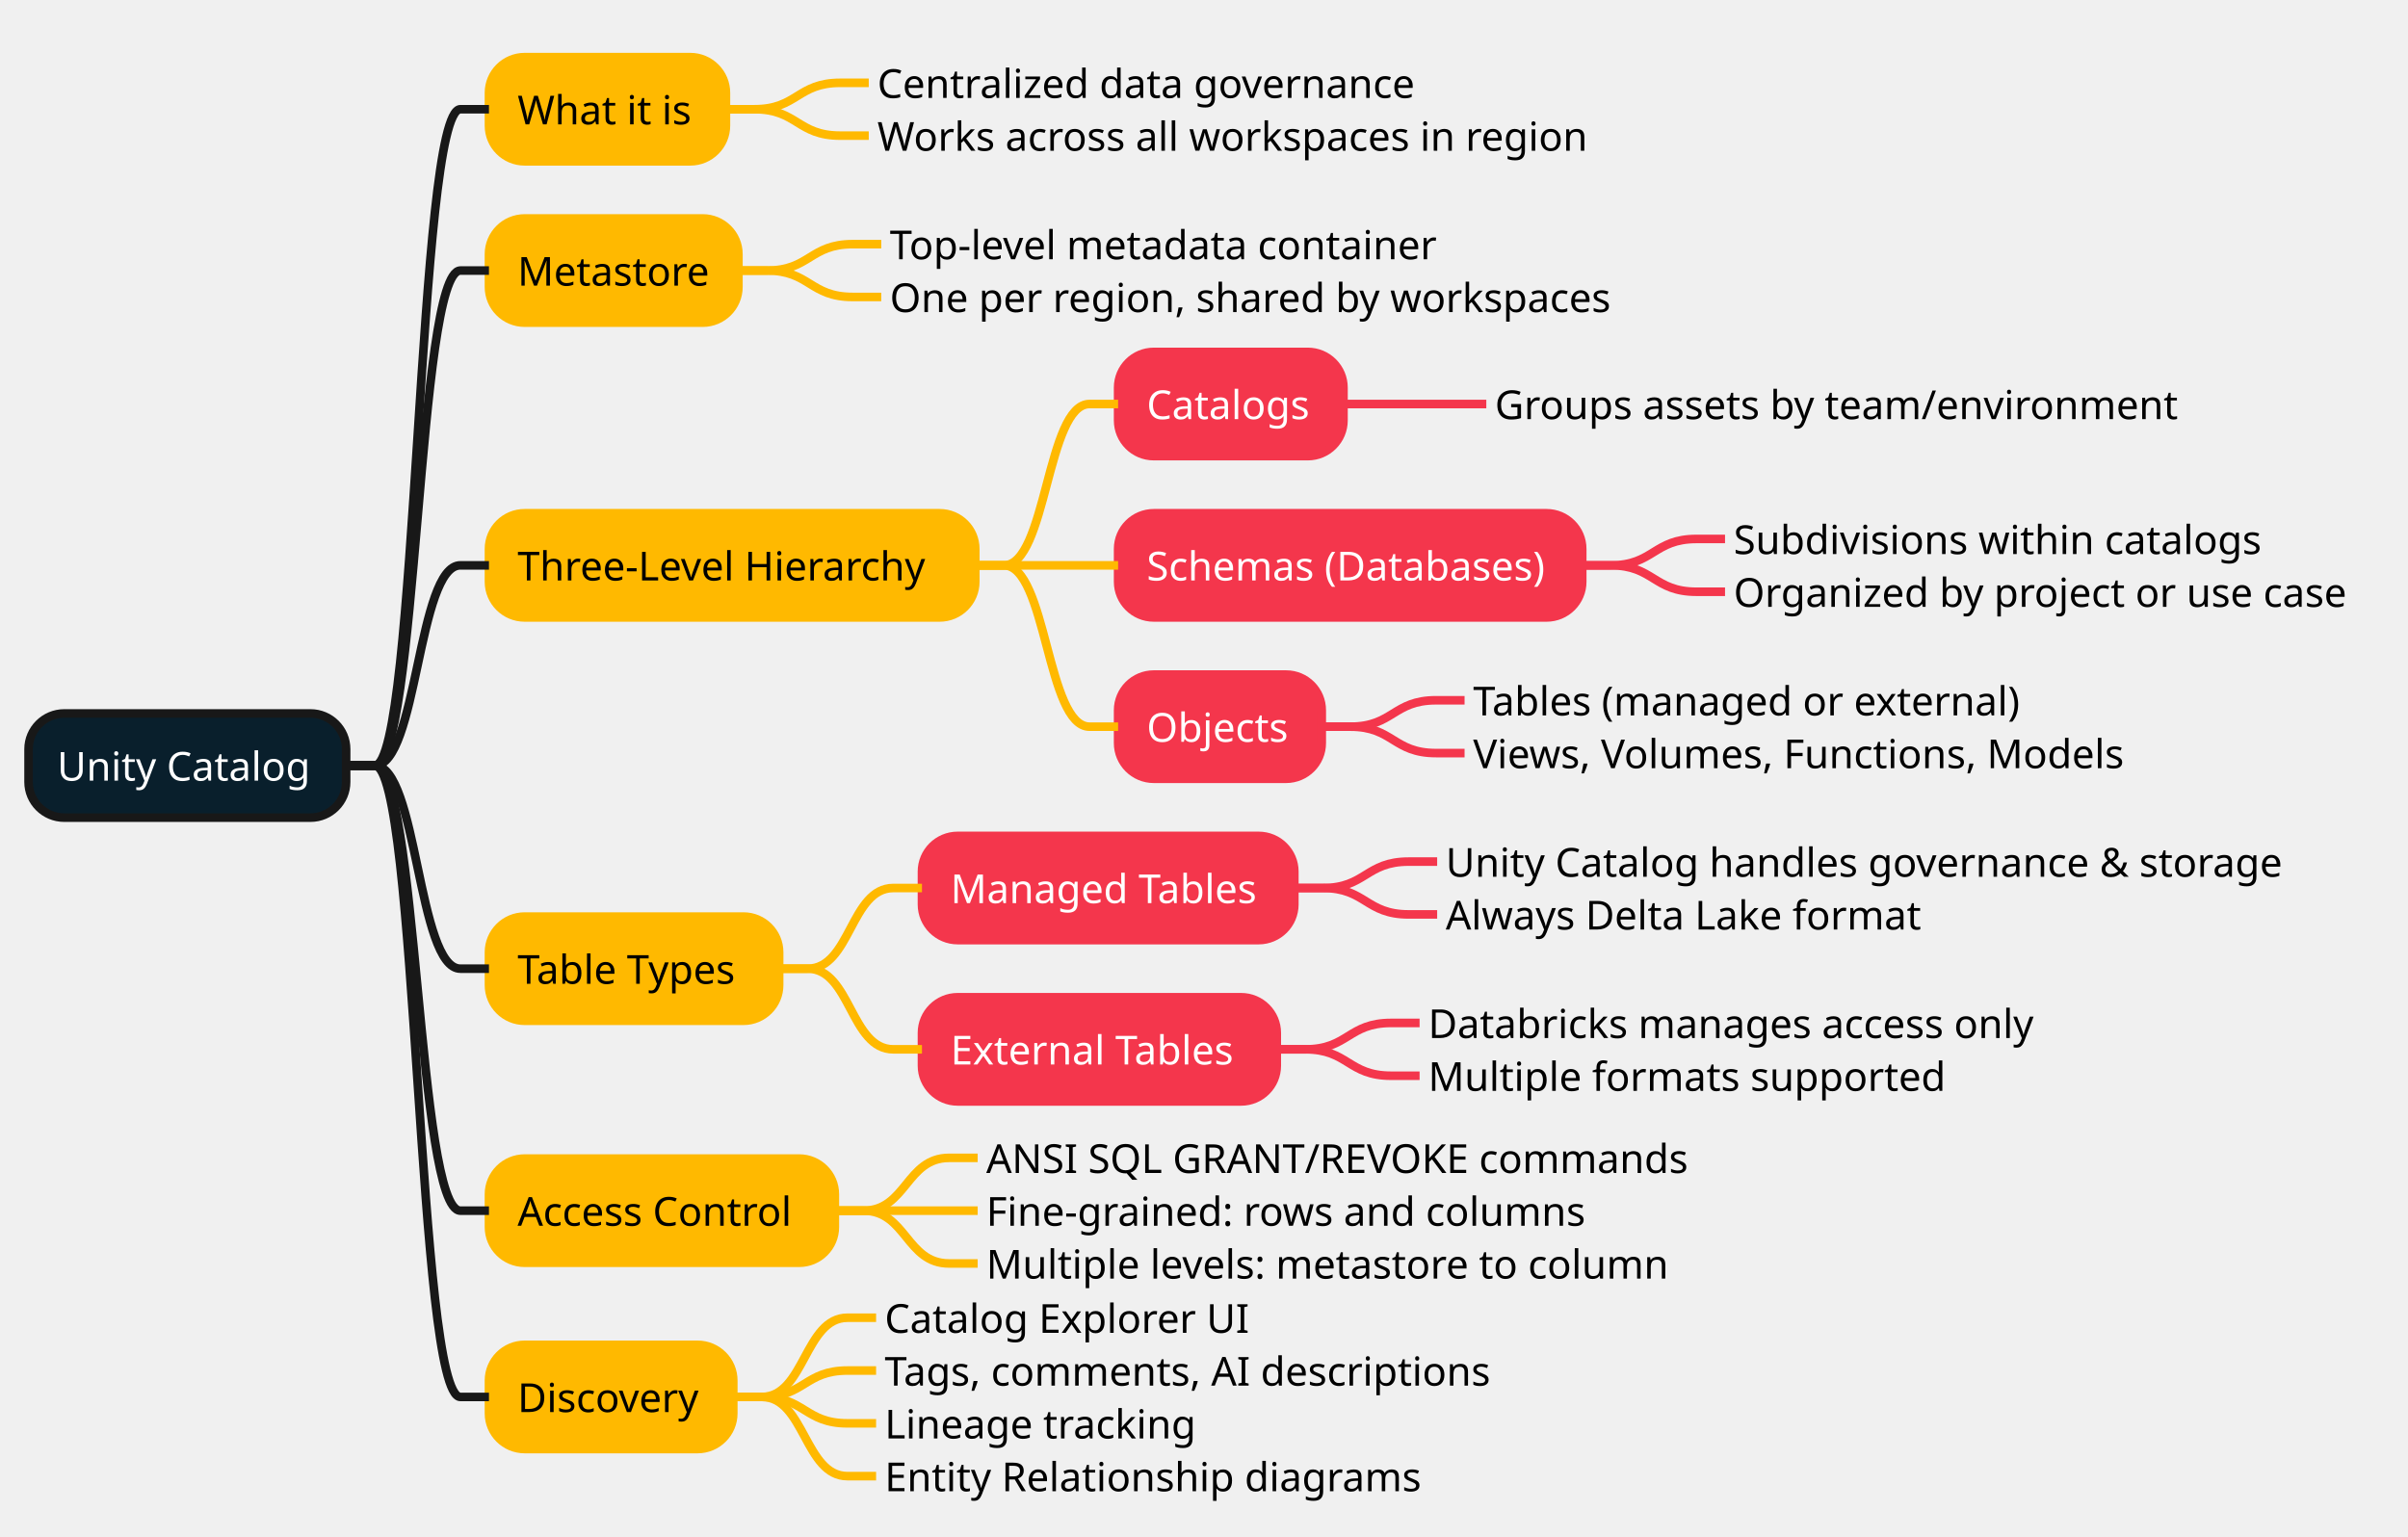
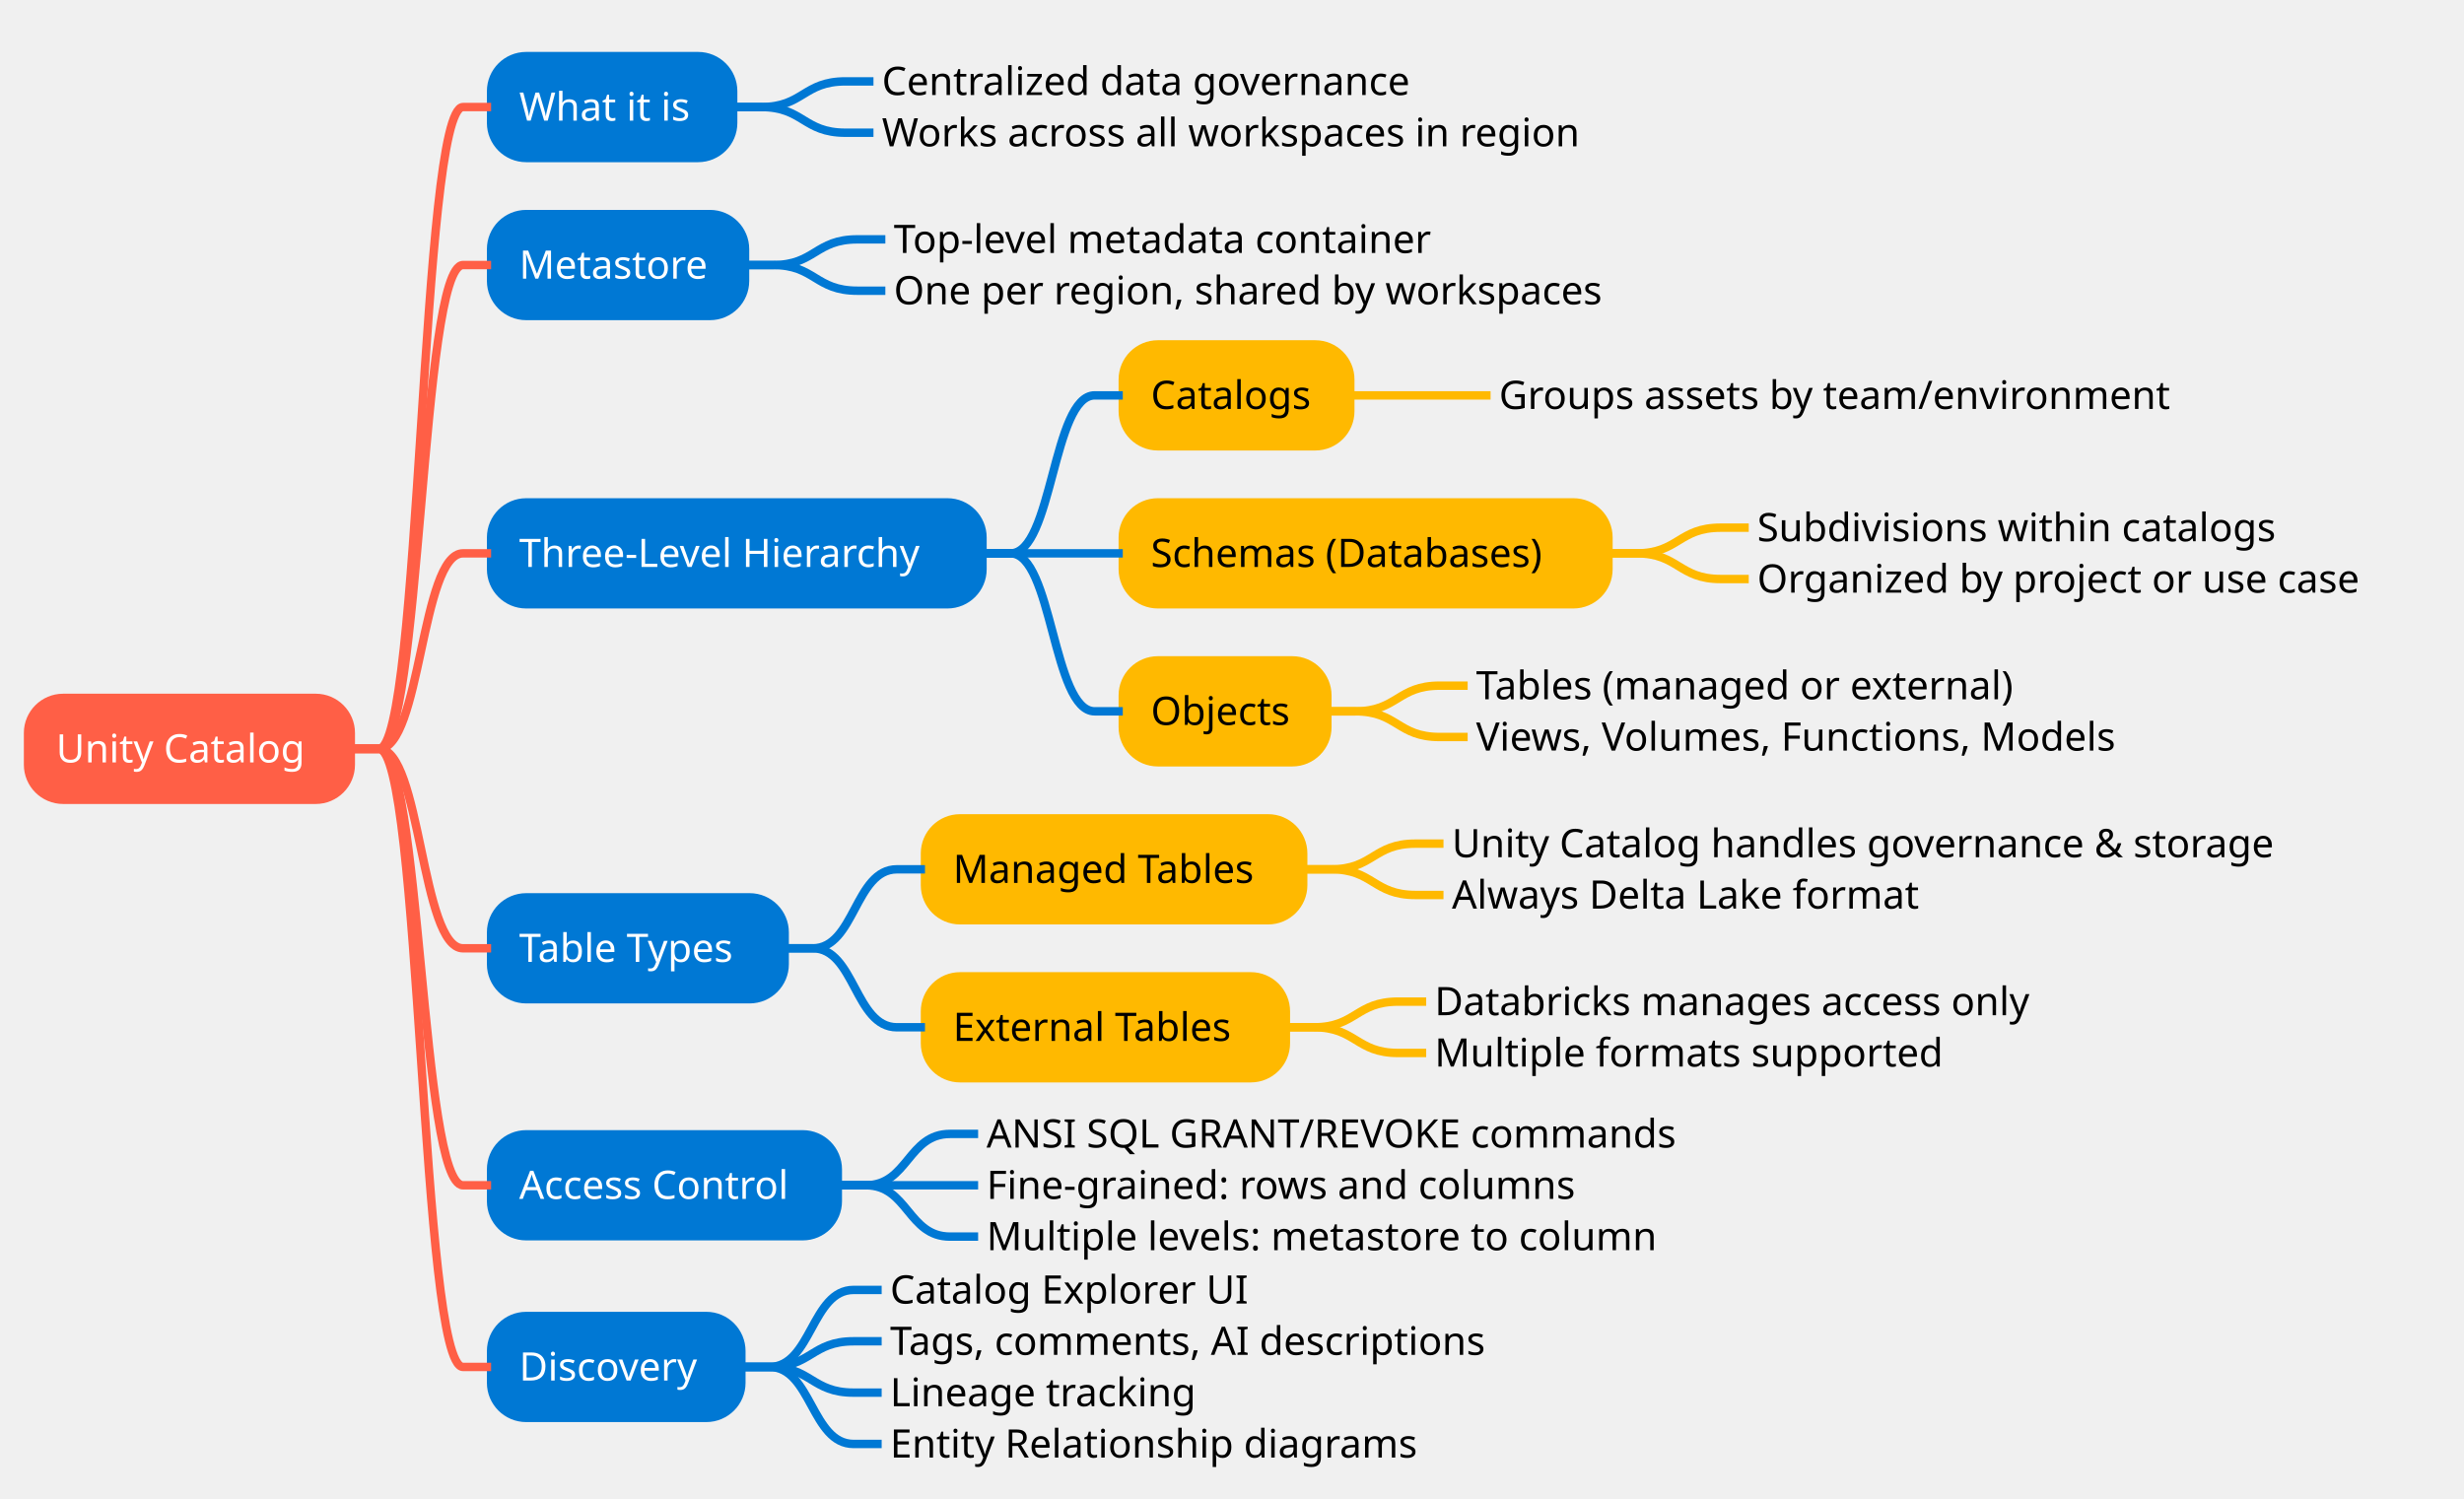
- <svg xmlns="http://www.w3.org/2000/svg" contentStyleType="text/css" data-diagram-type="MINDMAP" height="538px" preserveAspectRatio="none" style="width:843px;height:538px;background:#FFFFFF;" version="1.1" viewBox="0 0 843 538" width="843px" zoomAndPan="magnify">
+ <svg xmlns="http://www.w3.org/2000/svg" contentStyleType="text/css" data-diagram-type="MINDMAP" height="534px" preserveAspectRatio="none" style="width:878px;height:534px;background:#FFFFFF;" version="1.1" viewBox="0 0 878 534" width="878px" zoomAndPan="magnify">
  <defs />
  <g>
-     <rect fill="#091F2C" height="36.488" rx="12.5" ry="12.5" style="stroke:#181818;stroke-width:3;" width="111.178" x="10" y="249.808" />
-     <text fill="#FFFFFF" font-family="sans-serif" font-size="14" lengthAdjust="spacing" textLength="91.178" x="20" y="273.343">Unity Catalog</text>
-     <rect fill="#FFB900" height="36.488" rx="12.5" ry="12.5" style="stroke:#FFB900;stroke-width:3;" width="82.959" x="171.178" y="20" />
-     <text fill="#000000" font-family="sans-serif" font-size="14" lengthAdjust="spacing" textLength="62.959" x="181.178" y="43.535">What it is</text>
-     <text fill="#000000" font-family="sans-serif" font-size="14" lengthAdjust="spacing" textLength="194.154" x="307.137" y="34.291">Centralized data governance</text>
-     <path d="M254.137,38.244 L264.137,38.244 C279.137,38.244 279.137,29 294.137,29 L304.137,29" fill="none" style="stroke:#FFB900;stroke-width:3;" />
-     <text fill="#000000" font-family="sans-serif" font-size="14" lengthAdjust="spacing" textLength="258.515" x="307.137" y="52.779">Works across all workspaces in region</text>
-     <path d="M254.137,38.244 L264.137,38.244 C279.137,38.244 279.137,47.488 294.137,47.488 L304.137,47.488" fill="none" style="stroke:#FFB900;stroke-width:3;" />
-     <path d="M121.178,268.052 L131.178,268.052 C146.178,268.052 146.178,38.244 161.178,38.244 L171.178,38.244" fill="none" style="stroke:#181818;stroke-width:3;" />
-     <rect fill="#FFB900" height="36.488" rx="12.5" ry="12.5" style="stroke:#FFB900;stroke-width:3;" width="87.327" x="171.178" y="76.488" />
-     <text fill="#000000" font-family="sans-serif" font-size="14" lengthAdjust="spacing" textLength="67.327" x="181.178" y="100.023">Metastore</text>
-     <text fill="#000000" font-family="sans-serif" font-size="14" lengthAdjust="spacing" textLength="201.202" x="311.505" y="90.779">Top-level metadata container</text>
-     <path d="M258.505,94.732 L268.505,94.732 C283.505,94.732 283.505,85.488 298.505,85.488 L308.505,85.488" fill="none" style="stroke:#FFB900;stroke-width:3;" />
-     <text fill="#000000" font-family="sans-serif" font-size="14" lengthAdjust="spacing" textLength="260.982" x="311.505" y="109.268">One per region, shared by workspaces</text>
-     <path d="M258.505,94.732 L268.505,94.732 C283.505,94.732 283.505,103.977 298.505,103.977 L308.505,103.977" fill="none" style="stroke:#FFB900;stroke-width:3;" />
-     <path d="M121.178,268.052 L131.178,268.052 C146.178,268.052 146.178,94.732 161.178,94.732 L171.178,94.732" fill="none" style="stroke:#181818;stroke-width:3;" />
-     <rect fill="#FFB900" height="36.488" rx="12.5" ry="12.5" style="stroke:#FFB900;stroke-width:3;" width="170.254" x="171.178" y="179.709" />
-     <text fill="#000000" font-family="sans-serif" font-size="14" lengthAdjust="spacing" textLength="150.254" x="181.178" y="203.244">Three-Level Hierarchy</text>
-     <rect fill="#F4364C" height="36.488" rx="12.5" ry="12.5" style="stroke:#F4364C;stroke-width:3;" width="78.898" x="391.432" y="123.221" />
-     <text fill="#FFFFFF" font-family="sans-serif" font-size="14" lengthAdjust="spacing" textLength="58.898" x="401.432" y="146.756">Catalogs</text>
-     <text fill="#000000" font-family="sans-serif" font-size="14" lengthAdjust="spacing" textLength="247.447" x="523.33" y="146.756">Groups assets by team/environment</text>
-     <path d="M470.33,141.465 L480.33,141.465 C495.33,141.465 495.33,141.465 510.33,141.465 L520.33,141.465" fill="none" style="stroke:#F4364C;stroke-width:3;" />
-     <path d="M341.432,197.953 L351.432,197.953 C366.432,197.953 366.432,141.465 381.432,141.465 L391.432,141.465" fill="none" style="stroke:#FFB900;stroke-width:3;" />
-     <rect fill="#F4364C" height="36.488" rx="12.5" ry="12.5" style="stroke:#F4364C;stroke-width:3;" width="162.475" x="391.432" y="179.709" />
-     <text fill="#FFFFFF" font-family="sans-serif" font-size="14" lengthAdjust="spacing" textLength="142.475" x="401.432" y="203.244">Schemas (Databases)</text>
-     <text fill="#000000" font-family="sans-serif" font-size="14" lengthAdjust="spacing" textLength="191.536" x="606.906" y="194">Subdivisions within catalogs</text>
-     <path d="M553.906,197.953 L563.906,197.953 C578.906,197.953 578.906,188.709 593.906,188.709 L603.906,188.709" fill="none" style="stroke:#F4364C;stroke-width:3;" />
-     <text fill="#000000" font-family="sans-serif" font-size="14" lengthAdjust="spacing" textLength="224.109" x="606.906" y="212.488">Organized by project or use case</text>
-     <path d="M553.906,197.953 L563.906,197.953 C578.906,197.953 578.906,207.197 593.906,207.197 L603.906,207.197" fill="none" style="stroke:#F4364C;stroke-width:3;" />
-     <path d="M341.432,197.953 L351.432,197.953 C366.432,197.953 366.432,197.953 381.432,197.953 L391.432,197.953" fill="none" style="stroke:#FFB900;stroke-width:3;" />
-     <rect fill="#F4364C" height="36.488" rx="12.5" ry="12.5" style="stroke:#F4364C;stroke-width:3;" width="71.29" x="391.432" y="236.197" />
-     <text fill="#FFFFFF" font-family="sans-serif" font-size="14" lengthAdjust="spacing" textLength="51.29" x="401.432" y="259.732">Objects</text>
-     <text fill="#000000" font-family="sans-serif" font-size="14" lengthAdjust="spacing" textLength="199.281" x="515.722" y="250.488">Tables (managed or external)</text>
-     <path d="M462.722,254.441 L472.722,254.441 C487.722,254.441 487.722,245.197 502.722,245.197 L512.722,245.197" fill="none" style="stroke:#F4364C;stroke-width:3;" />
-     <text fill="#000000" font-family="sans-serif" font-size="14" lengthAdjust="spacing" textLength="238.212" x="515.722" y="268.977">Views, Volumes, Functions, Models</text>
-     <path d="M462.722,254.441 L472.722,254.441 C487.722,254.441 487.722,263.685 502.722,263.685 L512.722,263.685" fill="none" style="stroke:#F4364C;stroke-width:3;" />
-     <path d="M341.432,197.953 L351.432,197.953 C366.432,197.953 366.432,254.441 381.432,254.441 L391.432,254.441" fill="none" style="stroke:#FFB900;stroke-width:3;" />
-     <path d="M121.178,268.052 L131.178,268.052 C146.178,268.052 146.178,197.953 161.178,197.953 L171.178,197.953" fill="none" style="stroke:#181818;stroke-width:3;" />
-     <rect fill="#FFB900" height="36.488" rx="12.5" ry="12.5" style="stroke:#FFB900;stroke-width:3;" width="101.587" x="171.178" y="320.93" />
-     <text fill="#000000" font-family="sans-serif" font-size="14" lengthAdjust="spacing" textLength="81.587" x="181.178" y="344.465">Table Types</text>
-     <rect fill="#F4364C" height="36.488" rx="12.5" ry="12.5" style="stroke:#F4364C;stroke-width:3;" width="130.359" x="322.765" y="292.685" />
-     <text fill="#FFFFFF" font-family="sans-serif" font-size="14" lengthAdjust="spacing" textLength="110.359" x="332.765" y="316.221">Managed Tables</text>
-     <text fill="#000000" font-family="sans-serif" font-size="14" lengthAdjust="spacing" textLength="300.706" x="506.124" y="306.977">Unity Catalog handles governance &amp; storage</text>
-     <path d="M453.124,310.93 L463.124,310.93 C478.124,310.93 478.124,301.685 493.124,301.685 L503.124,301.685" fill="none" style="stroke:#F4364C;stroke-width:3;" />
-     <text fill="#000000" font-family="sans-serif" font-size="14" lengthAdjust="spacing" textLength="171.958" x="506.124" y="325.465">Always Delta Lake format</text>
-     <path d="M453.124,310.93 L463.124,310.93 C478.124,310.93 478.124,320.174 493.124,320.174 L503.124,320.174" fill="none" style="stroke:#F4364C;stroke-width:3;" />
-     <path d="M272.765,339.174 L282.765,339.174 C297.765,339.174 297.765,310.93 312.765,310.93 L322.765,310.93" fill="none" style="stroke:#FFB900;stroke-width:3;" />
-     <rect fill="#F4364C" height="36.488" rx="12.5" ry="12.5" style="stroke:#F4364C;stroke-width:3;" width="124.214" x="322.765" y="349.174" />
-     <text fill="#FFFFFF" font-family="sans-serif" font-size="14" lengthAdjust="spacing" textLength="104.214" x="332.765" y="372.709">External Tables</text>
-     <text fill="#000000" font-family="sans-serif" font-size="14" lengthAdjust="spacing" textLength="219.235" x="499.978" y="363.465">Databricks manages access only</text>
-     <path d="M446.978,367.418 L456.978,367.418 C471.978,367.418 471.978,358.174 486.978,358.174 L496.978,358.174" fill="none" style="stroke:#F4364C;stroke-width:3;" />
-     <text fill="#000000" font-family="sans-serif" font-size="14" lengthAdjust="spacing" textLength="185.869" x="499.978" y="381.953">Multiple formats supported</text>
-     <path d="M446.978,367.418 L456.978,367.418 C471.978,367.418 471.978,376.662 486.978,376.662 L496.978,376.662" fill="none" style="stroke:#F4364C;stroke-width:3;" />
-     <path d="M272.765,339.174 L282.765,339.174 C297.765,339.174 297.765,367.418 312.765,367.418 L322.765,367.418" fill="none" style="stroke:#FFB900;stroke-width:3;" />
-     <path d="M121.178,268.052 L131.178,268.052 C146.178,268.052 146.178,339.174 161.178,339.174 L171.178,339.174" fill="none" style="stroke:#181818;stroke-width:3;" />
-     <rect fill="#FFB900" height="36.488" rx="12.5" ry="12.5" style="stroke:#FFB900;stroke-width:3;" width="121.09" x="171.178" y="405.662" />
-     <text fill="#000000" font-family="sans-serif" font-size="14" lengthAdjust="spacing" textLength="101.09" x="181.178" y="429.197">Access Control</text>
-     <text fill="#000000" font-family="sans-serif" font-size="14" lengthAdjust="spacing" textLength="253.388" x="345.268" y="410.709">ANSI SQL GRANT/REVOKE commands</text>
-     <path d="M292.268,423.906 L302.268,423.906 C317.268,423.906 317.268,405.418 332.268,405.418 L342.268,405.418" fill="none" style="stroke:#FFB900;stroke-width:3;" />
-     <text fill="#000000" font-family="sans-serif" font-size="14" lengthAdjust="spacing" textLength="220.281" x="345.268" y="429.197">Fine-grained: rows and columns</text>
-     <path d="M292.268,423.906 L302.268,423.906 C317.268,423.906 317.268,423.906 332.268,423.906 L342.268,423.906" fill="none" style="stroke:#FFB900;stroke-width:3;" />
-     <text fill="#000000" font-family="sans-serif" font-size="14" lengthAdjust="spacing" textLength="247.399" x="345.268" y="447.685">Multiple levels: metastore to column</text>
-     <path d="M292.268,423.906 L302.268,423.906 C317.268,423.906 317.268,442.394 332.268,442.394 L342.268,442.394" fill="none" style="stroke:#FFB900;stroke-width:3;" />
-     <path d="M121.178,268.052 L131.178,268.052 C146.178,268.052 146.178,423.906 161.178,423.906 L171.178,423.906" fill="none" style="stroke:#181818;stroke-width:3;" />
-     <rect fill="#FFB900" height="36.488" rx="12.5" ry="12.5" style="stroke:#FFB900;stroke-width:3;" width="85.529" x="171.178" y="470.883" />
-     <text fill="#000000" font-family="sans-serif" font-size="14" lengthAdjust="spacing" textLength="65.529" x="181.178" y="494.418">Discovery</text>
-     <text fill="#000000" font-family="sans-serif" font-size="14" lengthAdjust="spacing" textLength="131.243" x="309.707" y="466.685">Catalog Explorer UI</text>
-     <path d="M256.707,489.127 L266.707,489.127 C281.707,489.127 281.707,461.394 296.707,461.394 L306.707,461.394" fill="none" style="stroke:#FFB900;stroke-width:3;" />
-     <text fill="#000000" font-family="sans-serif" font-size="14" lengthAdjust="spacing" textLength="222.277" x="309.707" y="485.174">Tags, comments, AI descriptions</text>
-     <path d="M256.707,489.127 L266.707,489.127 C281.707,489.127 281.707,479.883 296.707,479.883 L306.707,479.883" fill="none" style="stroke:#FFB900;stroke-width:3;" />
-     <text fill="#000000" font-family="sans-serif" font-size="14" lengthAdjust="spacing" textLength="112.205" x="309.707" y="503.662">Lineage tracking</text>
-     <path d="M256.707,489.127 L266.707,489.127 C281.707,489.127 281.707,498.371 296.707,498.371 L306.707,498.371" fill="none" style="stroke:#FFB900;stroke-width:3;" />
-     <text fill="#000000" font-family="sans-serif" font-size="14" lengthAdjust="spacing" textLength="193.642" x="309.707" y="522.15">Entity Relationship diagrams</text>
-     <path d="M256.707,489.127 L266.707,489.127 C281.707,489.127 281.707,516.859 296.707,516.859 L306.707,516.859" fill="none" style="stroke:#FFB900;stroke-width:3;" />
-     <path d="M121.178,268.052 L131.178,268.052 C146.178,268.052 146.178,489.127 161.178,489.127 L171.178,489.127" fill="none" style="stroke:#181818;stroke-width:3;" />
+     <rect fill="#FF5F46" height="36.297" rx="12.5" ry="12.5" style="stroke:#FF5F46;stroke-width:3;" width="114.999" x="10" y="248.707" />
+     <text fill="#FFFFFF" font-family="sans-serif" font-size="14" lengthAdjust="spacing" textLength="94.999" x="20" y="271.702">Unity Catalog</text>
+     <rect fill="#0078D4" height="36.297" rx="12.5" ry="12.5" style="stroke:#0078D4;stroke-width:3;" width="86.247" x="174.999" y="20" />
+     <text fill="#FFFFFF" font-family="sans-serif" font-size="14" lengthAdjust="spacing" textLength="66.247" x="184.999" y="42.995">What it is</text>
+     <text fill="#000000" font-family="sans-serif" font-size="14" lengthAdjust="spacing" textLength="202.891" x="314.246" y="33.847">Centralized data governance</text>
+     <path d="M261.246,38.148 L271.246,38.148 C286.246,38.148 286.246,29 301.246,29 L311.246,29" fill="none" style="stroke:#0078D4;stroke-width:3;" />
+     <text fill="#000000" font-family="sans-serif" font-size="14" lengthAdjust="spacing" textLength="266.95" x="314.246" y="52.144">Works across all workspaces in region</text>
+     <path d="M261.246,38.148 L271.246,38.148 C286.246,38.148 286.246,47.297 301.246,47.297 L311.246,47.297" fill="none" style="stroke:#0078D4;stroke-width:3;" />
+     <path d="M124.999,266.856 L134.999,266.856 C149.999,266.856 149.999,38.148 164.999,38.148 L174.999,38.148" fill="none" style="stroke:#FF5F46;stroke-width:3;" />
+     <rect fill="#0078D4" height="36.297" rx="12.5" ry="12.5" style="stroke:#0078D4;stroke-width:3;" width="90.478" x="174.999" y="76.297" />
+     <text fill="#FFFFFF" font-family="sans-serif" font-size="14" lengthAdjust="spacing" textLength="70.478" x="184.999" y="99.292">Metastore</text>
+     <text fill="#000000" font-family="sans-serif" font-size="14" lengthAdjust="spacing" textLength="207.436" x="318.478" y="90.144">Top-level metadata container</text>
+     <path d="M265.478,94.445 L275.478,94.445 C290.478,94.445 290.478,85.297 305.478,85.297 L315.478,85.297" fill="none" style="stroke:#0078D4;stroke-width:3;" />
+     <text fill="#000000" font-family="sans-serif" font-size="14" lengthAdjust="spacing" textLength="270.464" x="318.478" y="108.44">One per region, shared by workspaces</text>
+     <path d="M265.478,94.445 L275.478,94.445 C290.478,94.445 290.478,103.594 305.478,103.594 L315.478,103.594" fill="none" style="stroke:#0078D4;stroke-width:3;" />
+     <path d="M124.999,266.856 L134.999,266.856 C149.999,266.856 149.999,94.445 164.999,94.445 L174.999,94.445" fill="none" style="stroke:#FF5F46;stroke-width:3;" />
+     <rect fill="#0078D4" height="36.297" rx="12.5" ry="12.5" style="stroke:#0078D4;stroke-width:3;" width="175.087" x="174.999" y="179.039" />
+     <text fill="#FFFFFF" font-family="sans-serif" font-size="14" lengthAdjust="spacing" textLength="155.087" x="184.999" y="202.034">Three-Level Hierarchy</text>
+     <rect fill="#FFB900" height="36.297" rx="12.5" ry="12.5" style="stroke:#FFB900;stroke-width:3;" width="81.059" x="400.086" y="122.742" />
+     <text fill="#000000" font-family="sans-serif" font-size="14" lengthAdjust="spacing" textLength="61.059" x="410.086" y="145.737">Catalogs</text>
+     <text fill="#000000" font-family="sans-serif" font-size="14" lengthAdjust="spacing" textLength="255.815" x="534.144" y="145.737">Groups assets by team/environment</text>
+     <path d="M481.144,140.891 L491.144,140.891 C506.144,140.891 506.144,140.891 521.144,140.891 L531.144,140.891" fill="none" style="stroke:#FFB900;stroke-width:3;" />
+     <path d="M350.086,197.188 L360.086,197.188 C375.086,197.188 375.086,140.891 390.086,140.891 L400.086,140.891" fill="none" style="stroke:#0078D4;stroke-width:3;" />
+     <rect fill="#FFB900" height="36.297" rx="12.5" ry="12.5" style="stroke:#FFB900;stroke-width:3;" width="173.05" x="400.086" y="179.039" />
+     <text fill="#000000" font-family="sans-serif" font-size="14" lengthAdjust="spacing" textLength="153.05" x="410.086" y="202.034">Schemas (Databases)</text>
+     <text fill="#000000" font-family="sans-serif" font-size="14" lengthAdjust="spacing" textLength="197.859" x="626.136" y="192.886">Subdivisions within catalogs</text>
+     <path d="M573.136,197.188 L583.136,197.188 C598.136,197.188 598.136,188.039 613.136,188.039 L623.136,188.039" fill="none" style="stroke:#FFB900;stroke-width:3;" />
+     <text fill="#000000" font-family="sans-serif" font-size="14" lengthAdjust="spacing" textLength="231.458" x="626.136" y="211.183">Organized by project or use case</text>
+     <path d="M573.136,197.188 L583.136,197.188 C598.136,197.188 598.136,206.336 613.136,206.336 L623.136,206.336" fill="none" style="stroke:#FFB900;stroke-width:3;" />
+     <path d="M350.086,197.188 L360.086,197.188 C375.086,197.188 375.086,197.188 390.086,197.188 L400.086,197.188" fill="none" style="stroke:#0078D4;stroke-width:3;" />
+     <rect fill="#FFB900" height="36.297" rx="12.5" ry="12.5" style="stroke:#FFB900;stroke-width:3;" width="72.89" x="400.086" y="235.336" />
+     <text fill="#000000" font-family="sans-serif" font-size="14" lengthAdjust="spacing" textLength="52.89" x="410.086" y="258.331">Objects</text>
+     <text fill="#000000" font-family="sans-serif" font-size="14" lengthAdjust="spacing" textLength="208.565" x="525.976" y="249.183">Tables (managed or external)</text>
+     <path d="M472.976,253.484 L482.976,253.484 C497.976,253.484 497.976,244.336 512.976,244.336 L522.976,244.336" fill="none" style="stroke:#FFB900;stroke-width:3;" />
+     <text fill="#000000" font-family="sans-serif" font-size="14" lengthAdjust="spacing" textLength="244.911" x="525.976" y="267.479">Views, Volumes, Functions, Models</text>
+     <path d="M472.976,253.484 L482.976,253.484 C497.976,253.484 497.976,262.633 512.976,262.633 L522.976,262.633" fill="none" style="stroke:#FFB900;stroke-width:3;" />
+     <path d="M350.086,197.188 L360.086,197.188 C375.086,197.188 375.086,253.484 390.086,253.484 L400.086,253.484" fill="none" style="stroke:#0078D4;stroke-width:3;" />
+     <path d="M124.999,266.856 L134.999,266.856 C149.999,266.856 149.999,197.188 164.999,197.188 L174.999,197.188" fill="none" style="stroke:#FF5F46;stroke-width:3;" />
+     <rect fill="#0078D4" height="36.297" rx="12.5" ry="12.5" style="stroke:#0078D4;stroke-width:3;" width="104.602" x="174.999" y="319.781" />
+     <text fill="#FFFFFF" font-family="sans-serif" font-size="14" lengthAdjust="spacing" textLength="84.602" x="184.999" y="342.776">Table Types</text>
+     <rect fill="#FFB900" height="36.297" rx="12.5" ry="12.5" style="stroke:#FFB900;stroke-width:3;" width="134.762" x="329.601" y="291.633" />
+     <text fill="#000000" font-family="sans-serif" font-size="14" lengthAdjust="spacing" textLength="114.762" x="339.601" y="314.628">Managed Tables</text>
+     <text fill="#000000" font-family="sans-serif" font-size="14" lengthAdjust="spacing" textLength="314.651" x="517.362" y="305.479">Unity Catalog handles governance &amp; storage</text>
+     <path d="M464.362,309.781 L474.362,309.781 C489.362,309.781 489.362,300.633 504.362,300.633 L514.362,300.633" fill="none" style="stroke:#FFB900;stroke-width:3;" />
+     <text fill="#000000" font-family="sans-serif" font-size="14" lengthAdjust="spacing" textLength="179.833" x="517.362" y="323.776">Always Delta Lake format</text>
+     <path d="M464.362,309.781 L474.362,309.781 C489.362,309.781 489.362,318.93 504.362,318.93 L514.362,318.93" fill="none" style="stroke:#FFB900;stroke-width:3;" />
+     <path d="M279.601,337.93 L289.601,337.93 C304.601,337.93 304.601,309.781 319.601,309.781 L329.601,309.781" fill="none" style="stroke:#0078D4;stroke-width:3;" />
+     <rect fill="#FFB900" height="36.297" rx="12.5" ry="12.5" style="stroke:#FFB900;stroke-width:3;" width="128.596" x="329.601" y="347.93" />
+     <text fill="#000000" font-family="sans-serif" font-size="14" lengthAdjust="spacing" textLength="108.596" x="339.601" y="370.925">External Tables</text>
+     <text fill="#000000" font-family="sans-serif" font-size="14" lengthAdjust="spacing" textLength="229.66" x="511.196" y="361.776">Databricks manages access only</text>
+     <path d="M458.196,366.078 L468.196,366.078 C483.196,366.078 483.196,356.93 498.196,356.93 L508.196,356.93" fill="none" style="stroke:#FFB900;stroke-width:3;" />
+     <text fill="#000000" font-family="sans-serif" font-size="14" lengthAdjust="spacing" textLength="190.012" x="511.196" y="380.073">Multiple formats supported</text>
+     <path d="M458.196,366.078 L468.196,366.078 C483.196,366.078 483.196,375.227 498.196,375.227 L508.196,375.227" fill="none" style="stroke:#FFB900;stroke-width:3;" />
+     <path d="M279.601,337.93 L289.601,337.93 C304.601,337.93 304.601,366.078 319.601,366.078 L329.601,366.078" fill="none" style="stroke:#0078D4;stroke-width:3;" />
+     <path d="M124.999,266.856 L134.999,266.856 C149.999,266.856 149.999,337.93 164.999,337.93 L174.999,337.93" fill="none" style="stroke:#FF5F46;stroke-width:3;" />
+     <rect fill="#0078D4" height="36.297" rx="12.5" ry="12.5" style="stroke:#0078D4;stroke-width:3;" width="123.537" x="174.999" y="404.227" />
+     <text fill="#FFFFFF" font-family="sans-serif" font-size="14" lengthAdjust="spacing" textLength="103.537" x="184.999" y="427.222">Access Control</text>
+     <text fill="#000000" font-family="sans-serif" font-size="14" lengthAdjust="spacing" textLength="262.384" x="351.536" y="408.925">ANSI SQL GRANT/REVOKE commands</text>
+     <path d="M298.536,422.375 L308.536,422.375 C323.536,422.375 323.536,404.078 338.536,404.078 L348.536,404.078" fill="none" style="stroke:#0078D4;stroke-width:3;" />
+     <text fill="#000000" font-family="sans-serif" font-size="14" lengthAdjust="spacing" textLength="224.267" x="351.536" y="427.222">Fine-grained: rows and columns</text>
+     <path d="M298.536,422.375 L308.536,422.375 C323.536,422.375 323.536,422.375 338.536,422.375 L348.536,422.375" fill="none" style="stroke:#0078D4;stroke-width:3;" />
+     <text fill="#000000" font-family="sans-serif" font-size="14" lengthAdjust="spacing" textLength="256.341" x="351.536" y="445.519">Multiple levels: metastore to column</text>
+     <path d="M298.536,422.375 L308.536,422.375 C323.536,422.375 323.536,440.672 338.536,440.672 L348.536,440.672" fill="none" style="stroke:#0078D4;stroke-width:3;" />
+     <path d="M124.999,266.856 L134.999,266.856 C149.999,266.856 149.999,422.375 164.999,422.375 L174.999,422.375" fill="none" style="stroke:#FF5F46;stroke-width:3;" />
+     <rect fill="#0078D4" height="36.297" rx="12.5" ry="12.5" style="stroke:#0078D4;stroke-width:3;" width="89.166" x="174.999" y="468.969" />
+     <text fill="#FFFFFF" font-family="sans-serif" font-size="14" lengthAdjust="spacing" textLength="69.166" x="184.999" y="491.964">Discovery</text>
+     <text fill="#000000" font-family="sans-serif" font-size="14" lengthAdjust="spacing" textLength="135.639" x="317.165" y="464.519">Catalog Explorer UI</text>
+     <path d="M264.165,487.117 L274.165,487.117 C289.165,487.117 289.165,459.672 304.165,459.672 L314.165,459.672" fill="none" style="stroke:#0078D4;stroke-width:3;" />
+     <text fill="#000000" font-family="sans-serif" font-size="14" lengthAdjust="spacing" textLength="228.211" x="317.165" y="482.815">Tags, comments, AI descriptions</text>
+     <path d="M264.165,487.117 L274.165,487.117 C289.165,487.117 289.165,477.969 304.165,477.969 L314.165,477.969" fill="none" style="stroke:#0078D4;stroke-width:3;" />
+     <text fill="#000000" font-family="sans-serif" font-size="14" lengthAdjust="spacing" textLength="116.983" x="317.165" y="501.112">Lineage tracking</text>
+     <path d="M264.165,487.117 L274.165,487.117 C289.165,487.117 289.165,496.266 304.165,496.266 L314.165,496.266" fill="none" style="stroke:#0078D4;stroke-width:3;" />
+     <text fill="#000000" font-family="sans-serif" font-size="14" lengthAdjust="spacing" textLength="201.852" x="317.165" y="519.409">Entity Relationship diagrams</text>
+     <path d="M264.165,487.117 L274.165,487.117 C289.165,487.117 289.165,514.562 304.165,514.562 L314.165,514.562" fill="none" style="stroke:#0078D4;stroke-width:3;" />
+     <path d="M124.999,266.856 L134.999,266.856 C149.999,266.856 149.999,487.117 164.999,487.117 L174.999,487.117" fill="none" style="stroke:#FF5F46;stroke-width:3;" />
  </g>
</svg>
